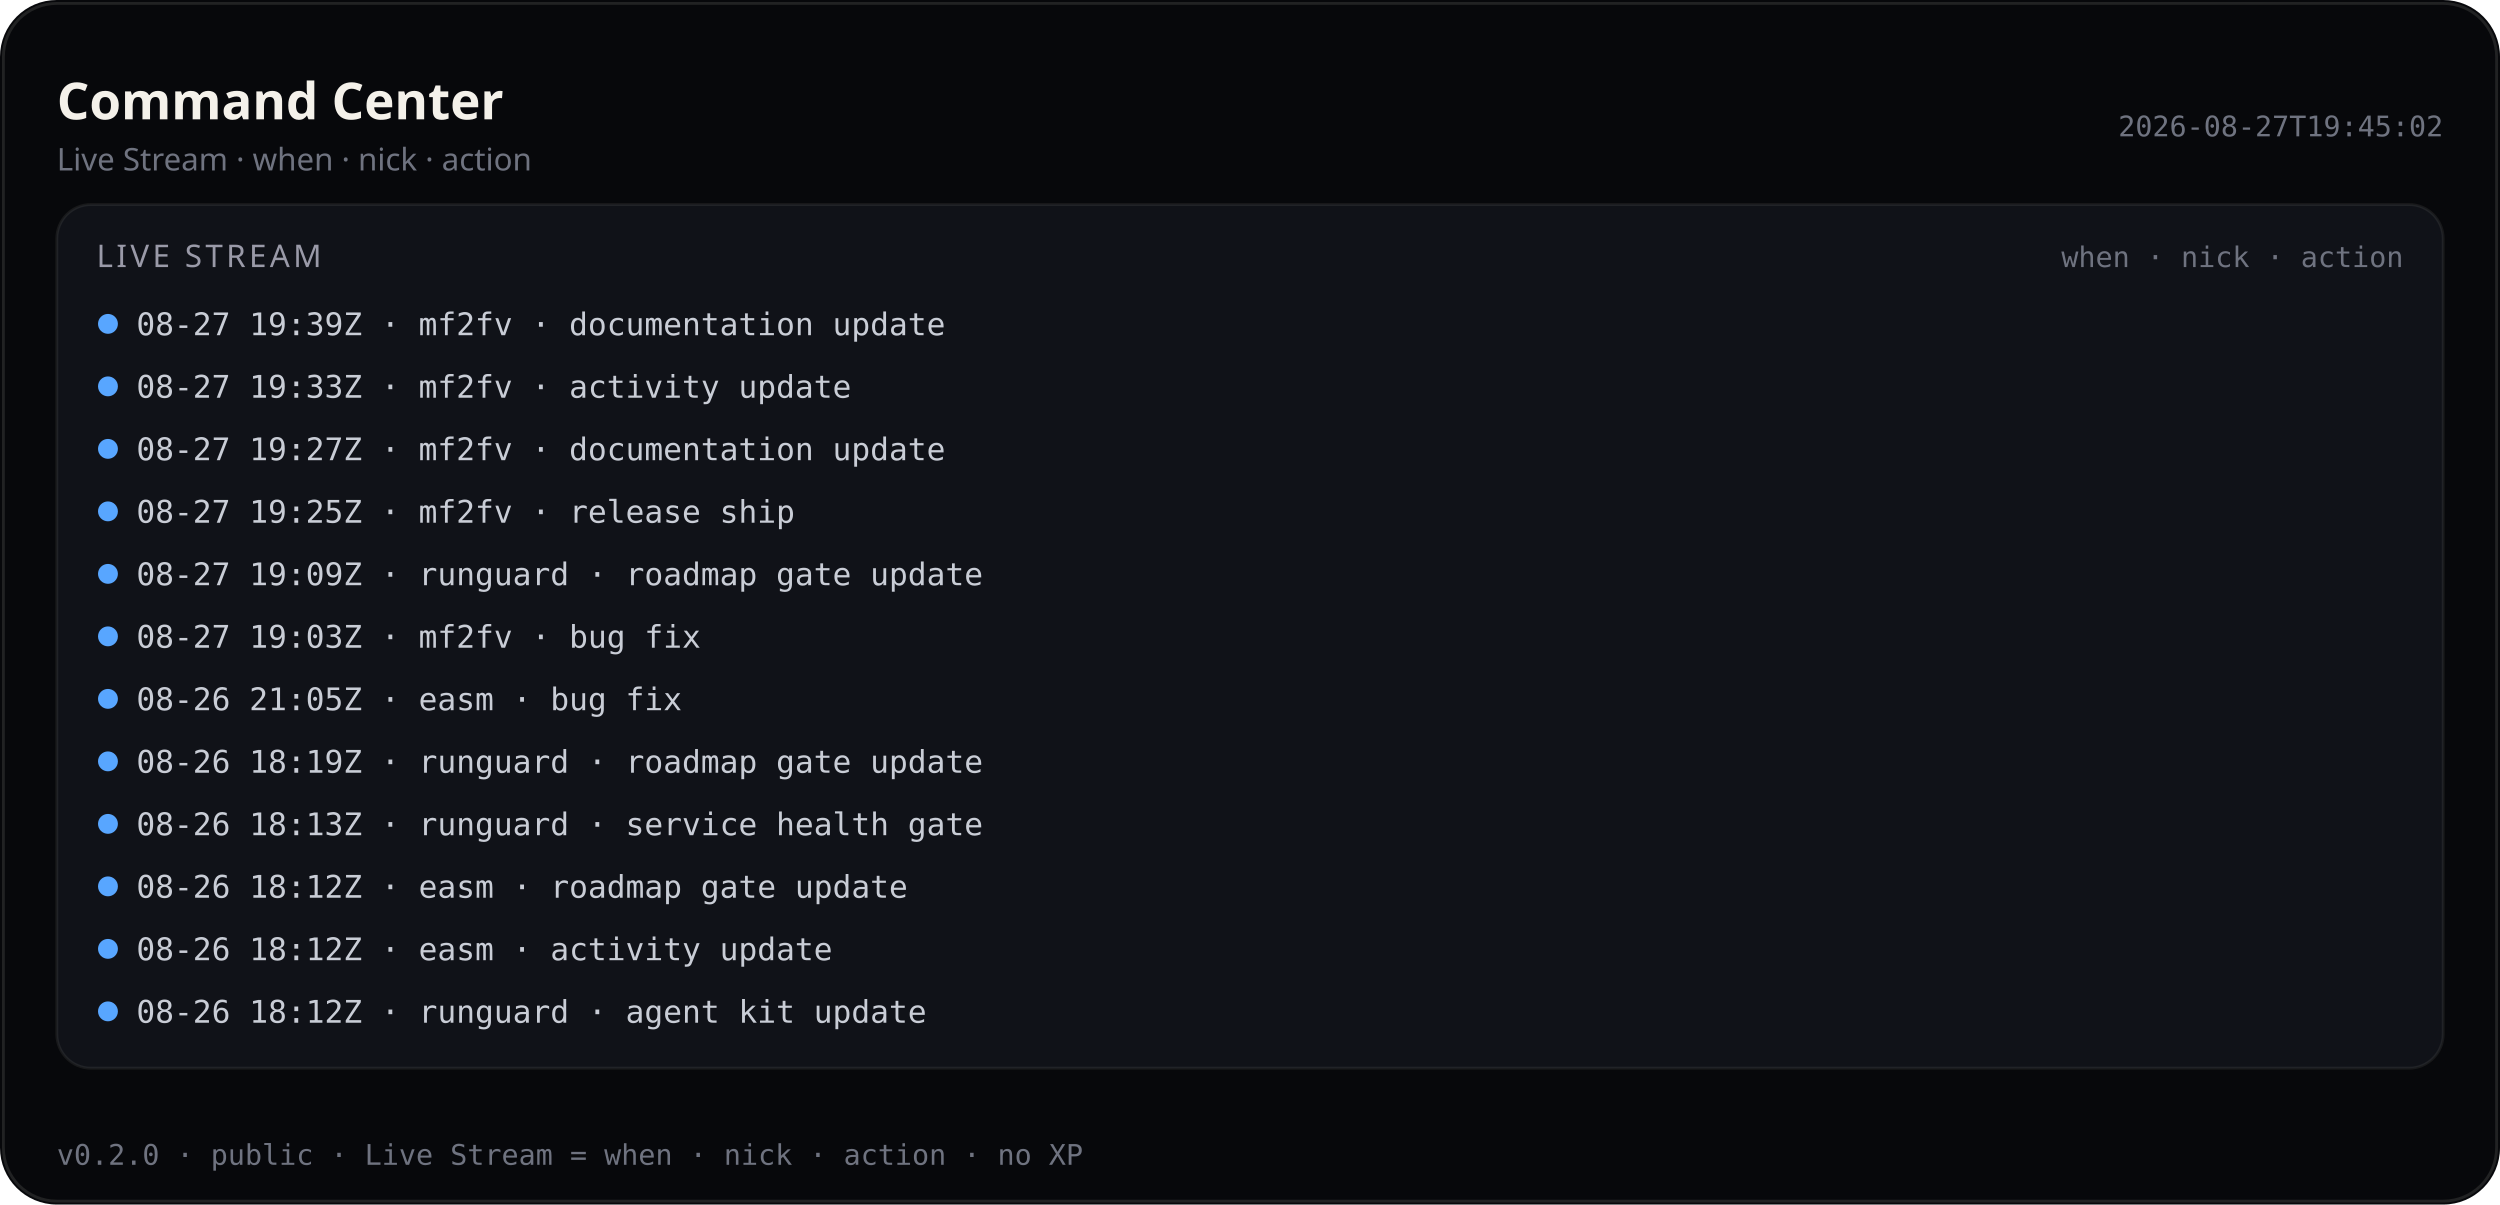
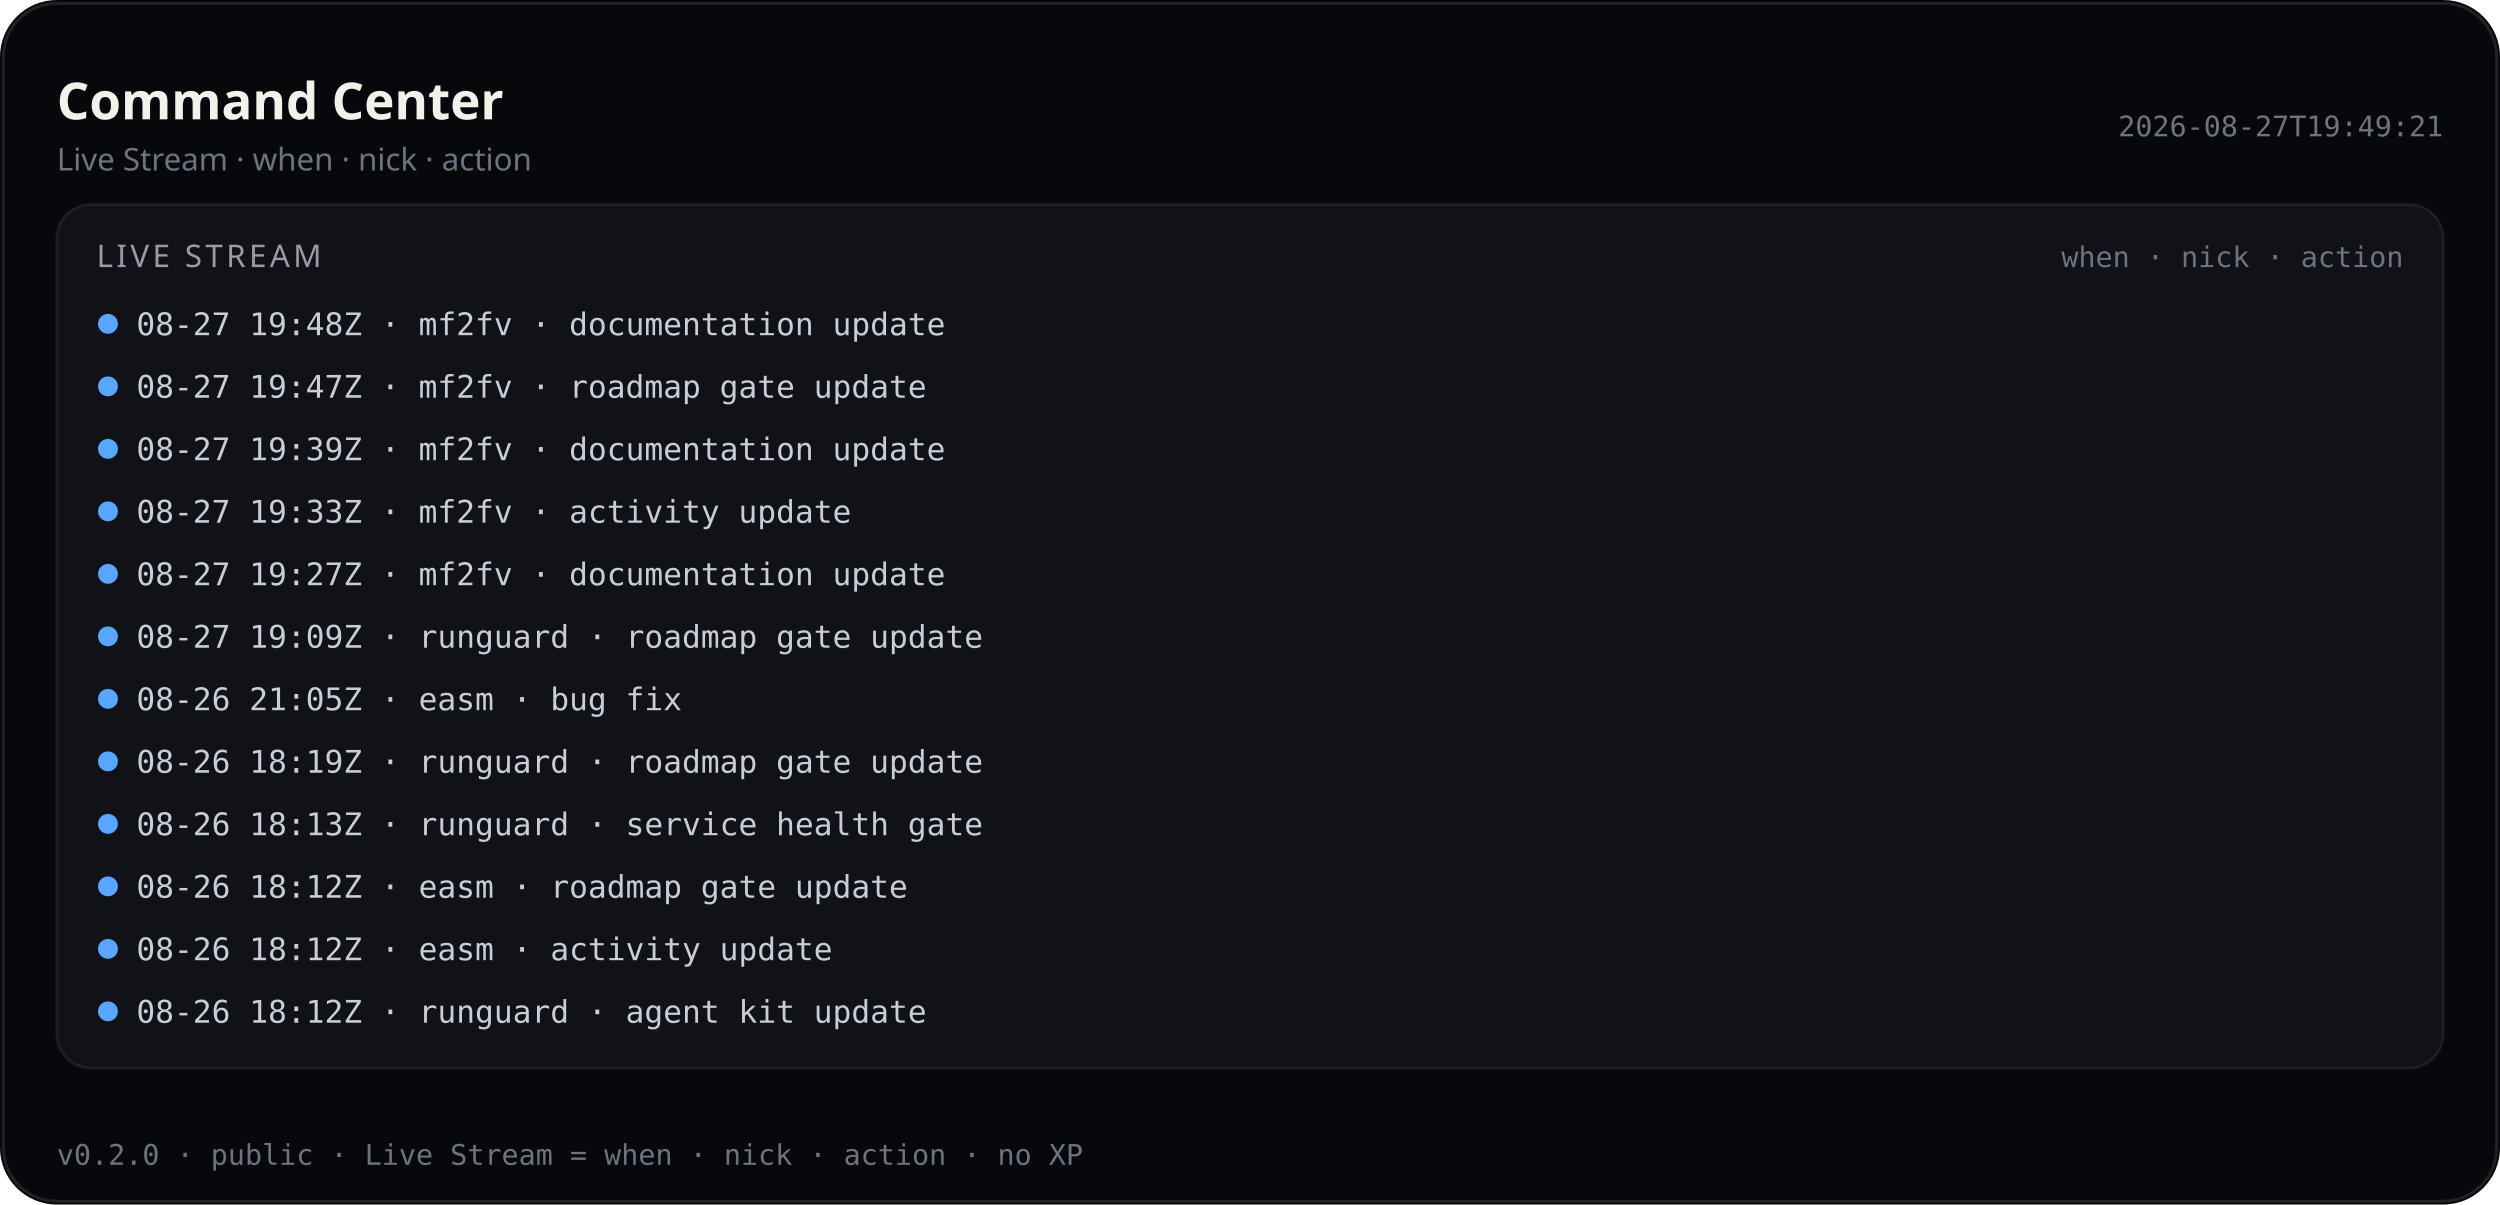
<svg xmlns="http://www.w3.org/2000/svg" viewBox="0 0 880 424" width="880" height="424" role="img" aria-label="Command Center — Live Stream (public)">
  <rect width="880" height="424" rx="20" fill="#07080b" />
  <rect x="1.2" y="1.2" width="877.6" height="421.6" rx="18.8" fill="none" stroke="rgba(232,228,214,0.12)" />
  <text x="20" y="42" fill="#f4f1ea" font-size="18" font-family="ui-sans-serif, system-ui, sans-serif" font-weight="600">Command Center</text>
  <text x="20" y="60" fill="#6f7380" font-size="11" font-family="ui-sans-serif, system-ui, sans-serif">Live Stream · when · nick · action</text>
-   <text x="860" y="48" fill="#6f7380" font-size="10" text-anchor="end" font-family="ui-monospace, SFMono-Regular, monospace">2026-08-27T19:45:02</text>
+   <text x="860" y="48" fill="#6f7380" font-size="10" text-anchor="end" font-family="ui-monospace, SFMono-Regular, monospace">2026-08-27T19:49:21</text>
  <rect x="20" y="72" width="840" height="304" rx="12" fill="#101218" stroke="rgba(232,228,214,0.08)" />
  <text x="34" y="94" fill="#9a9aa8" font-size="11" font-family="ui-sans-serif, system-ui, sans-serif" letter-spacing="1.2">LIVE STREAM</text>
  <text x="846" y="94" fill="#6f7380" font-size="10" text-anchor="end" font-family="ui-monospace, SFMono-Regular, monospace">when · nick · action</text>
  <defs>
    <clipPath id="live-stream-clip-pub">
      <rect x="20" y="72" width="840" height="304" />
    </clipPath>
  </defs>
  <g clip-path="url(#live-stream-clip-pub)">
    <circle cx="38" cy="114" r="3.5" fill="#58a6ff" />
-     <text x="48" y="118" fill="#c9cdd6" font-size="11" font-family="ui-monospace, SFMono-Regular, monospace">08-27 19:39Z · mf2fv · documentation update</text>
+     <text x="48" y="118" fill="#c9cdd6" font-size="11" font-family="ui-monospace, SFMono-Regular, monospace">08-27 19:48Z · mf2fv · documentation update</text>
    <circle cx="38" cy="136" r="3.5" fill="#58a6ff" />
-     <text x="48" y="140" fill="#c9cdd6" font-size="11" font-family="ui-monospace, SFMono-Regular, monospace">08-27 19:33Z · mf2fv · activity update</text>
+     <text x="48" y="140" fill="#c9cdd6" font-size="11" font-family="ui-monospace, SFMono-Regular, monospace">08-27 19:47Z · mf2fv · roadmap gate update</text>
    <circle cx="38" cy="158" r="3.5" fill="#58a6ff" />
-     <text x="48" y="162" fill="#c9cdd6" font-size="11" font-family="ui-monospace, SFMono-Regular, monospace">08-27 19:27Z · mf2fv · documentation update</text>
+     <text x="48" y="162" fill="#c9cdd6" font-size="11" font-family="ui-monospace, SFMono-Regular, monospace">08-27 19:39Z · mf2fv · documentation update</text>
    <circle cx="38" cy="180" r="3.5" fill="#58a6ff" />
-     <text x="48" y="184" fill="#c9cdd6" font-size="11" font-family="ui-monospace, SFMono-Regular, monospace">08-27 19:25Z · mf2fv · release ship</text>
+     <text x="48" y="184" fill="#c9cdd6" font-size="11" font-family="ui-monospace, SFMono-Regular, monospace">08-27 19:33Z · mf2fv · activity update</text>
    <circle cx="38" cy="202" r="3.5" fill="#58a6ff" />
-     <text x="48" y="206" fill="#c9cdd6" font-size="11" font-family="ui-monospace, SFMono-Regular, monospace">08-27 19:09Z · runguard · roadmap gate update</text>
+     <text x="48" y="206" fill="#c9cdd6" font-size="11" font-family="ui-monospace, SFMono-Regular, monospace">08-27 19:27Z · mf2fv · documentation update</text>
    <circle cx="38" cy="224" r="3.5" fill="#58a6ff" />
-     <text x="48" y="228" fill="#c9cdd6" font-size="11" font-family="ui-monospace, SFMono-Regular, monospace">08-27 19:03Z · mf2fv · bug fix</text>
+     <text x="48" y="228" fill="#c9cdd6" font-size="11" font-family="ui-monospace, SFMono-Regular, monospace">08-27 19:09Z · runguard · roadmap gate update</text>
    <circle cx="38" cy="246" r="3.5" fill="#58a6ff" />
    <text x="48" y="250" fill="#c9cdd6" font-size="11" font-family="ui-monospace, SFMono-Regular, monospace">08-26 21:05Z · easm · bug fix</text>
    <circle cx="38" cy="268" r="3.5" fill="#58a6ff" />
    <text x="48" y="272" fill="#c9cdd6" font-size="11" font-family="ui-monospace, SFMono-Regular, monospace">08-26 18:19Z · runguard · roadmap gate update</text>
    <circle cx="38" cy="290" r="3.5" fill="#58a6ff" />
    <text x="48" y="294" fill="#c9cdd6" font-size="11" font-family="ui-monospace, SFMono-Regular, monospace">08-26 18:13Z · runguard · service health gate</text>
    <circle cx="38" cy="312" r="3.5" fill="#58a6ff" />
    <text x="48" y="316" fill="#c9cdd6" font-size="11" font-family="ui-monospace, SFMono-Regular, monospace">08-26 18:12Z · easm · roadmap gate update</text>
    <circle cx="38" cy="334" r="3.5" fill="#58a6ff" />
    <text x="48" y="338" fill="#c9cdd6" font-size="11" font-family="ui-monospace, SFMono-Regular, monospace">08-26 18:12Z · easm · activity update</text>
    <circle cx="38" cy="356" r="3.5" fill="#58a6ff" />
    <text x="48" y="360" fill="#c9cdd6" font-size="11" font-family="ui-monospace, SFMono-Regular, monospace">08-26 18:12Z · runguard · agent kit update</text>
  </g>
  <text x="20" y="410" fill="#6f7380" font-size="10" font-family="ui-monospace, SFMono-Regular, monospace">v0.2.0 · public · Live Stream = when · nick · action · no XP</text>
</svg>
